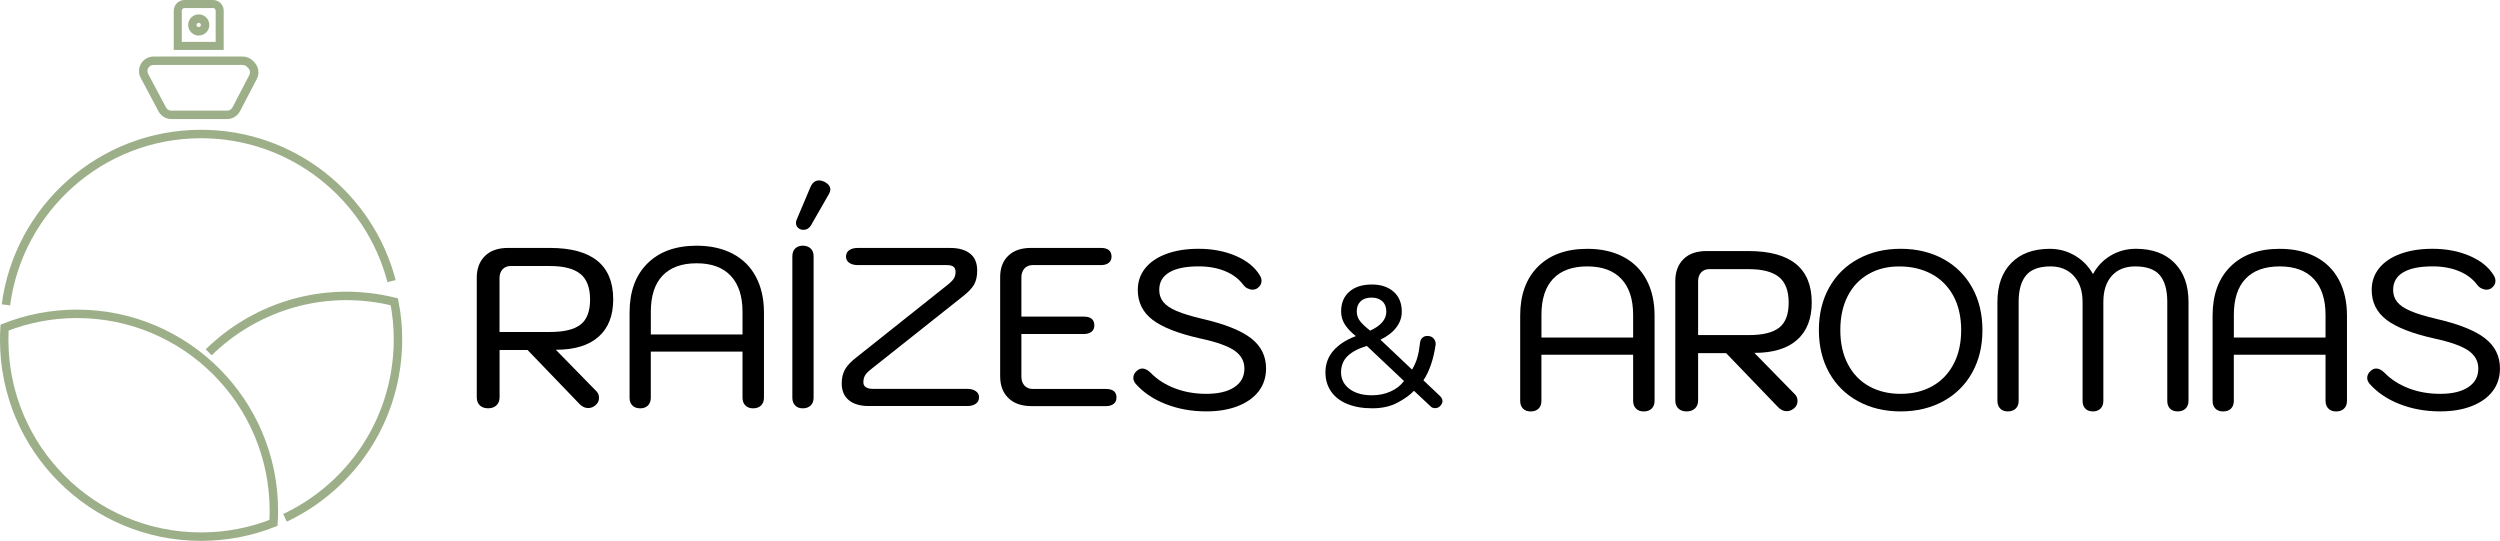
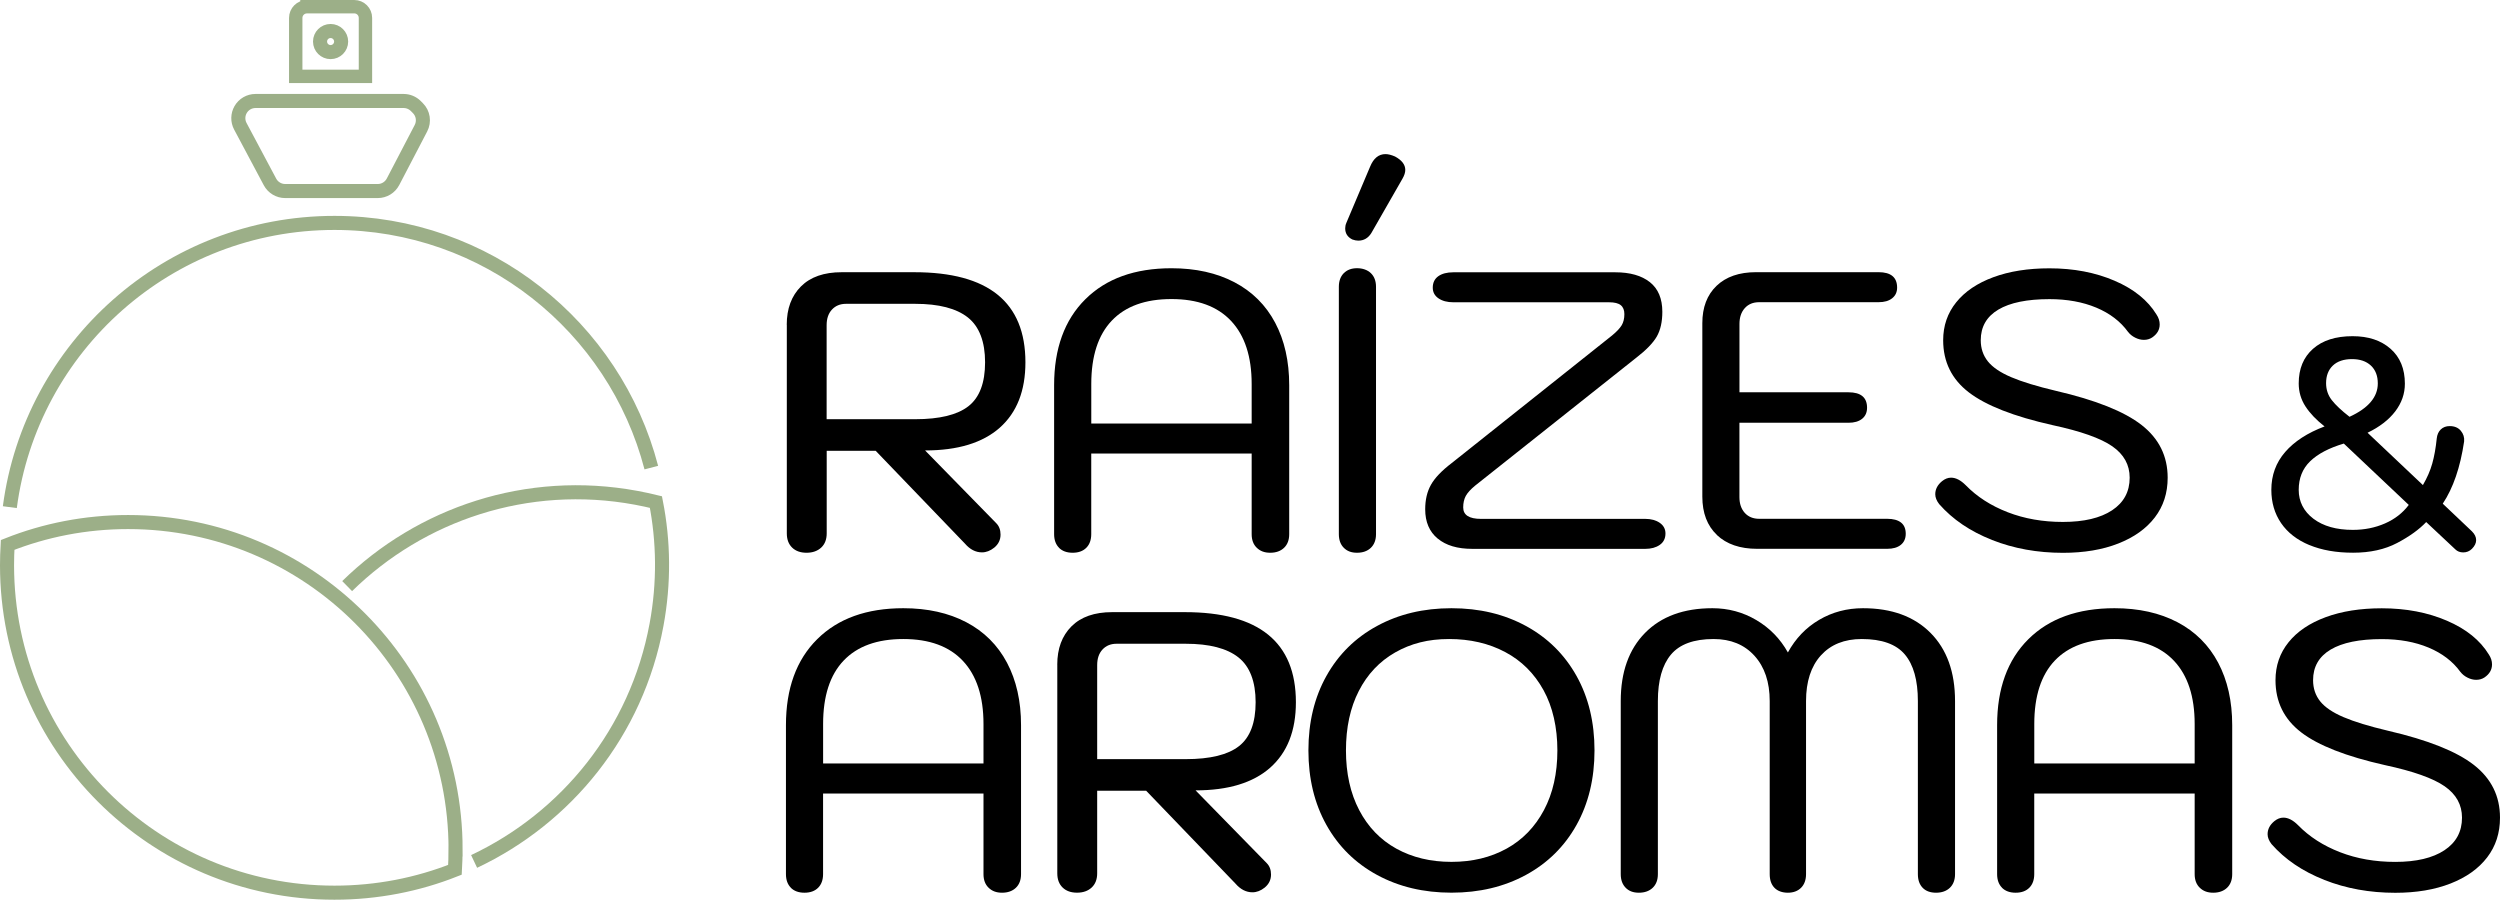
- <svg xmlns="http://www.w3.org/2000/svg" id="Camada_2" data-name="Camada 2" viewBox="0 0 802.17 173.54">
+ <svg xmlns="http://www.w3.org/2000/svg" id="Camada_2" data-name="Camada 2" viewBox="0 0 661.24 237.97">
  <defs>
    <style>
      .cls-1 {
-         stroke-width: 2.58px;
+         stroke-width: 3.54px;
      }

      .cls-1, .cls-2 {
        fill: none;
        stroke: #9caf88;
        stroke-miterlimit: 10;
      }

      .cls-2 {
-         stroke-width: 2.71px;
+         stroke-width: 3.72px;
      }
    </style>
  </defs>
-   <g id="Conteudo">
-     <g>
+   <g id="Camada_2-2" data-name="Camada 2">
+     <g id="Conteudo">
      <g>
-         <path class="cls-2" d="M1.9,97.82c4.08-30.94,30.56-54.82,62.62-54.82,29.37,0,54.05,20.05,61.12,47.2" />
-         <path class="cls-2" d="M87.87,163.86c0,1.31-.04,2.62-.12,3.92-7.19,2.85-15.04,4.41-23.24,4.41-34.88,0-63.16-28.28-63.16-63.16,0-1.31.04-2.62.12-3.92,7.19-2.85,15.03-4.41,23.24-4.41,34.88,0,63.16,28.28,63.16,63.16Z" />
-         <path class="cls-2" d="M66.96,113.05c14.19-13.91,34.71-20.92,55.73-17.04,1.29.24,2.57.52,3.83.83,1.5,7.59,1.61,15.59.12,23.65-3.84,20.78-17.44,37.28-35.19,45.66" />
-         <path class="cls-2" d="M55,36.85h17.86c1.24,0,2.37-.69,2.94-1.78l5.39-10.33c.67-1.29.43-2.86-.6-3.88l-.4-.4c-.62-.62-1.47-.97-2.35-.97h-28.56c-1.19,0-2.28.63-2.88,1.66h0c-.57.99-.59,2.21-.05,3.22l5.72,10.73c.58,1.08,1.7,1.76,2.93,1.76Z" />
-         <path class="cls-1" d="M59.21,1.29h9.12c1.19,0,2.16.97,2.16,2.16v11.28h-13.45V3.45c0-1.19.97-2.16,2.16-2.16Z" />
-         <circle class="cls-2" cx="63.77" cy="8.01" r="2.04" />
+         <g>
+           <path class="cls-2" d="M2.6,134.14c5.59-42.43,41.9-75.18,85.86-75.18,40.27,0,74.12,27.49,83.81,64.72" />
+           <path class="cls-2" d="M120.49,224.69c0,1.8-.06,3.59-.16,5.37-9.86,3.91-20.62,6.05-31.87,6.05C40.63,236.11,1.86,197.34,1.86,149.5c0-1.8.06-3.59.16-5.37,9.86-3.91,20.61-6.05,31.87-6.05,47.83,0,86.61,38.77,86.61,86.61h-.01Z" />
+           <path class="cls-2" d="M91.82,155.02c19.46-19.07,47.59-28.69,76.42-23.36,1.77.33,3.52.71,5.25,1.13,2.05,10.41,2.21,21.37.16,32.44-5.26,28.49-23.91,51.13-48.25,62.62" />
+           <path class="cls-2" d="M75.42,50.53h24.49c1.7,0,3.25-.94,4.04-2.45l7.39-14.17c.92-1.76.59-3.92-.82-5.32l-.55-.55c-.85-.85-2.01-1.33-3.22-1.33h-39.17c-1.63,0-3.13.87-3.94,2.28h0c-.78,1.36-.81,3.03-.07,4.41l7.84,14.72c.79,1.48,2.34,2.41,4.02,2.41h0Z" />
+           <path class="cls-1" d="M81.19,1.77h12.51c1.64,0,2.96,1.33,2.96,2.96v15.47h-18.44V4.74c0-1.64,1.33-2.96,2.96-2.96h.01Z" />
+           <circle class="cls-2" cx="87.44" cy="10.99" r="2.79" />
+         </g>
+         <g>
+           <path d="M208.09,85.9c0-4.25,1.25-7.63,3.76-10.14s6.1-3.76,10.77-3.76h19.23c19.58,0,29.37,7.94,29.37,23.83,0,7.53-2.27,13.29-6.79,17.3-4.53,4.01-11.11,6.01-19.75,6.01l18.81,19.23c.77.77,1.15,1.78,1.15,3.03,0,1.39-.56,2.54-1.67,3.45-1.05.84-2.13,1.25-3.24,1.25-1.67,0-3.17-.77-4.49-2.3l-23.62-24.56h-12.96v21.84c0,1.6-.49,2.86-1.46,3.76-.98.9-2.27,1.36-3.87,1.36s-2.87-.45-3.81-1.36-1.41-2.16-1.41-3.76v-55.18h-.02ZM242.05,110.88c6.48,0,11.18-1.15,14.11-3.45,2.93-2.3,4.39-6.17,4.39-11.6s-1.52-9.46-4.55-11.86-7.68-3.61-13.95-3.61h-18.29c-1.53,0-2.77.51-3.71,1.52-.94,1.01-1.41,2.39-1.41,4.13v24.87h23.41,0Z" />
+           <path d="M280.12,144.89c-.87-.87-1.31-2.07-1.31-3.61v-39.4c0-9.68,2.75-17.26,8.26-22.73,5.5-5.47,13.1-8.2,22.78-8.2,6.41,0,11.97,1.24,16.67,3.71s8.29,6.05,10.76,10.71c2.47,4.67,3.71,10.17,3.71,16.51v39.4c0,1.53-.45,2.74-1.36,3.61-.91.87-2.13,1.31-3.66,1.31s-2.65-.44-3.55-1.31c-.91-.87-1.36-2.07-1.36-3.61v-21.32h-42.43v21.32c0,1.53-.44,2.74-1.31,3.61s-2.07,1.31-3.61,1.31-2.74-.44-3.61-1.31h.02ZM331.06,112.02v-10.45c0-7.24-1.81-12.8-5.43-16.67-3.62-3.87-8.88-5.8-15.78-5.8s-12.16,1.9-15.78,5.7c-3.62,3.8-5.43,9.39-5.43,16.77v10.45h42.43-.01Z" />
+           <path d="M355.43,144.89c-.87-.87-1.31-2.07-1.31-3.61v-65.42c0-1.53.44-2.73,1.31-3.61.87-.87,2.04-1.31,3.5-1.31s2.75.44,3.66,1.31c.9.87,1.36,2.07,1.36,3.61v65.42c0,1.53-.46,2.74-1.36,3.61-.91.87-2.13,1.31-3.66,1.31s-2.63-.44-3.5-1.31ZM355.8,60.4c0-.49.1-.98.31-1.46l6.27-14.84c.91-2.23,2.26-3.34,4.08-3.34.69,0,1.53.21,2.51.63,1.81.98,2.72,2.16,2.72,3.55,0,.7-.25,1.46-.73,2.3l-8.26,14.42c-.83,1.32-1.98,1.99-3.45,1.99-.49,0-1.01-.11-1.57-.31-1.25-.63-1.88-1.6-1.88-2.93h0Z" />
+           <path d="M380.25,142.44c-2.19-1.81-3.29-4.39-3.29-7.73,0-2.51.5-4.67,1.52-6.48,1.01-1.81,2.84-3.73,5.49-5.75l42.43-33.76c1.18-.98,2.02-1.86,2.51-2.66.49-.8.73-1.79.73-2.98,0-1.04-.31-1.83-.94-2.35s-1.67-.78-3.13-.78h-41.18c-1.6,0-2.91-.35-3.92-1.04s-1.51-1.64-1.51-2.82c0-1.32.49-2.33,1.46-3.03.98-.69,2.3-1.04,3.97-1.04h42.85c3.9,0,6.95.87,9.15,2.61,2.19,1.74,3.29,4.35,3.29,7.84,0,2.65-.49,4.83-1.46,6.53-.98,1.71-2.82,3.61-5.54,5.7l-42.53,33.76c-1.19.98-2,1.88-2.46,2.72-.45.84-.68,1.85-.68,3.03,0,2.02,1.57,3.03,4.7,3.03h43.47c1.53,0,2.8.35,3.81,1.04,1.01.7,1.52,1.64,1.52,2.82,0,1.32-.51,2.33-1.52,3.03-1.01.7-2.28,1.04-3.81,1.04h-45.77c-3.9,0-6.95-.9-9.14-2.72h-.02Z" />
+           <path d="M454.13,141.5c-2.58-2.44-3.87-5.82-3.87-10.14v-45.88c0-4.18,1.25-7.47,3.76-9.88,2.51-2.4,5.99-3.61,10.45-3.61h32.4c3.27,0,4.91,1.36,4.91,4.08,0,1.19-.44,2.13-1.31,2.82-.87.7-2.07,1.04-3.61,1.04h-31.56c-1.6,0-2.87.52-3.81,1.57s-1.41,2.44-1.41,4.18v18.08h28.84c3.27,0,4.91,1.36,4.91,4.08,0,1.25-.44,2.23-1.31,2.93s-2.07,1.05-3.61,1.05h-28.84v19.65c0,1.74.47,3.13,1.41,4.18.94,1.04,2.21,1.57,3.81,1.57h33.86c1.6,0,2.82.33,3.66.99s1.25,1.65,1.25,2.98c0,1.25-.44,2.23-1.31,2.93s-2.07,1.04-3.61,1.04h-34.38c-4.53,0-8.08-1.22-10.66-3.66h.03Z" />
+           <path d="M526.86,142.8c-5.75-2.26-10.4-5.42-13.95-9.46-.7-.9-1.04-1.78-1.04-2.61,0-1.32.59-2.47,1.78-3.45.77-.63,1.57-.94,2.4-.94,1.25,0,2.54.66,3.87,1.99,2.99,3.07,6.71,5.45,11.13,7.16s9.28,2.56,14.58,2.56c5.57,0,9.91-1.03,13.01-3.08,3.1-2.05,4.65-4.93,4.65-8.62,0-3.41-1.53-6.18-4.6-8.31s-8.33-3.99-15.78-5.59c-10.24-2.3-17.63-5.19-22.16-8.67-4.53-3.48-6.79-8.08-6.79-13.79,0-3.83,1.15-7.18,3.45-10.03,2.3-2.86,5.57-5.07,9.82-6.64s9.2-2.35,14.84-2.35c6.41,0,12.16,1.1,17.24,3.29,5.09,2.19,8.78,5.17,11.08,8.94.56.83.84,1.71.84,2.61,0,1.4-.66,2.54-1.99,3.45-.63.42-1.36.63-2.19.63-.77,0-1.53-.19-2.3-.58-.77-.38-1.39-.89-1.88-1.51-2.02-2.79-4.83-4.93-8.41-6.43-3.59-1.5-7.72-2.25-12.38-2.25-5.92,0-10.44.93-13.53,2.77-3.1,1.85-4.65,4.55-4.65,8.1,0,2.16.63,4.02,1.88,5.59,1.26,1.57,3.31,2.96,6.17,4.18s6.79,2.42,11.81,3.61c10.52,2.44,18.08,5.45,22.68,9.04,4.6,3.59,6.9,8.24,6.9,13.95,0,4.04-1.13,7.54-3.4,10.5s-5.49,5.26-9.67,6.9-9.06,2.46-14.63,2.46c-6.76,0-13.01-1.13-18.76-3.4l-.02-.02Z" />
+           <path d="M610.82,144.17c-3.26-1.35-5.75-3.29-7.48-5.81-1.72-2.52-2.58-5.45-2.58-8.79,0-3.87,1.22-7.21,3.66-10.02,2.44-2.81,5.91-5.06,10.42-6.76-2.17-1.7-3.86-3.46-5.05-5.29s-1.79-3.86-1.79-6.09c0-3.87,1.26-6.92,3.78-9.15s6.01-3.34,10.46-3.34c4.19,0,7.54,1.11,10.06,3.34,2.52,2.23,3.78,5.3,3.78,9.23,0,2.65-.85,5.09-2.55,7.32s-4.14,4.11-7.32,5.65l14.64,13.84c1.11-1.91,1.94-3.8,2.47-5.69.53-1.88.93-4.1,1.19-6.64.11-1.01.46-1.8,1.07-2.39.61-.58,1.39-.88,2.35-.88,1.27,0,2.25.41,2.94,1.23s.98,1.76.88,2.82c-1.01,6.84-2.89,12.33-5.65,16.47l7.72,7.32c.74.74,1.11,1.51,1.11,2.31s-.37,1.56-1.11,2.31c-.64.64-1.41.95-2.31.95-.85,0-1.54-.27-2.07-.79l-7.72-7.24c-1.86,1.96-4.41,3.81-7.68,5.53-3.26,1.72-7.15,2.58-11.65,2.58s-8.31-.68-11.57-2.03h0ZM630.83,138.44c2.6-1.14,4.69-2.77,6.28-4.89l-17.18-16.23c-3.92,1.17-6.89,2.73-8.91,4.69-2.02,1.96-3.02,4.48-3.02,7.56s1.3,5.67,3.9,7.64c2.6,1.96,6.07,2.94,10.42,2.94,3.07,0,5.91-.57,8.51-1.71h0ZM628.92,101.42c0-2.01-.61-3.59-1.83-4.73-1.22-1.14-2.89-1.71-5.01-1.71s-3.86.57-5.05,1.71-1.79,2.69-1.79,4.65c0,1.7.5,3.2,1.51,4.49,1.01,1.3,2.57,2.77,4.69,4.41,4.98-2.28,7.48-5.22,7.48-8.83h0Z" />
+           <path d="M209.19,234.81c-.87-.87-1.31-2.07-1.31-3.61v-39.4c0-9.68,2.75-17.26,8.26-22.73,5.5-5.47,13.1-8.2,22.78-8.2,6.41,0,11.97,1.24,16.67,3.71,4.7,2.47,8.29,6.05,10.76,10.71,2.47,4.67,3.71,10.17,3.71,16.51v39.4c0,1.53-.45,2.74-1.36,3.61-.91.87-2.13,1.31-3.66,1.31s-2.65-.44-3.55-1.31c-.91-.87-1.36-2.07-1.36-3.61v-21.32h-42.43v21.32c0,1.53-.44,2.74-1.31,3.61s-2.07,1.31-3.61,1.31-2.74-.44-3.61-1.31h.02ZM260.13,201.94v-10.45c0-7.24-1.81-12.8-5.43-16.67s-8.88-5.8-15.78-5.8-12.16,1.9-15.78,5.7-5.43,9.39-5.43,16.77v10.45h42.43-.01Z" />
+           <path d="M279.64,175.81c0-4.25,1.25-7.63,3.76-10.14s6.1-3.76,10.76-3.76h19.23c19.58,0,29.37,7.94,29.37,23.83,0,7.53-2.27,13.29-6.79,17.3-4.53,4.01-11.11,6.01-19.75,6.01l18.81,19.23c.77.77,1.15,1.78,1.15,3.03,0,1.39-.56,2.54-1.67,3.45-1.05.84-2.13,1.25-3.24,1.25-1.67,0-3.17-.77-4.49-2.3l-23.62-24.56h-12.96v21.84c0,1.6-.49,2.86-1.46,3.76s-2.26,1.36-3.87,1.36-2.87-.45-3.81-1.36-1.41-2.16-1.41-3.76v-55.18h-.01ZM313.61,200.79c6.48,0,11.18-1.15,14.11-3.45s4.39-6.17,4.39-11.6-1.52-9.46-4.55-11.86-7.68-3.61-13.95-3.61h-18.29c-1.53,0-2.77.51-3.71,1.52-.94,1.01-1.41,2.39-1.41,4.13v24.87h23.41Z" />
+           <path d="M364.21,231.41c-5.75-3.13-10.21-7.54-13.38-13.22-3.17-5.68-4.76-12.24-4.76-19.7s1.58-14.02,4.76-19.7c3.17-5.68,7.63-10.09,13.38-13.22s12.31-4.7,19.7-4.7,13.95,1.57,19.7,4.7,10.2,7.54,13.38,13.22c3.17,5.68,4.75,12.25,4.75,19.7s-1.59,14.02-4.75,19.7c-3.17,5.68-7.63,10.09-13.38,13.22s-12.32,4.7-19.7,4.7-13.95-1.57-19.7-4.7ZM398.49,224.46c4.21-2.33,7.51-5.73,9.88-10.19s3.55-9.72,3.55-15.78-1.22-11.51-3.66-15.94c-2.44-4.42-5.82-7.79-10.14-10.08-4.32-2.3-9.27-3.45-14.84-3.45s-10.12,1.19-14.27,3.55c-4.15,2.37-7.35,5.77-9.61,10.19-2.27,4.42-3.4,9.67-3.4,15.73s1.17,11.32,3.5,15.78,5.61,7.86,9.82,10.19c4.22,2.33,9.07,3.5,14.58,3.5s10.36-1.17,14.58-3.5h.01Z" />
+           <path d="M429.99,234.81c-.87-.87-1.31-2.07-1.31-3.61v-45.77c0-7.66,2.14-13.67,6.43-18.03,4.28-4.35,10.22-6.53,17.82-6.53,4.18,0,8.05,1.04,11.6,3.13,3.55,2.09,6.34,4.95,8.36,8.57,2.02-3.69,4.77-6.57,8.26-8.62,3.48-2.05,7.35-3.08,11.6-3.08,7.59,0,13.55,2.18,17.87,6.53s6.48,10.36,6.48,18.03v45.77c0,1.53-.46,2.74-1.36,3.61-.91.87-2.13,1.31-3.66,1.31s-2.72-.44-3.55-1.31c-.84-.87-1.26-2.07-1.26-3.61v-45.77c0-5.5-1.15-9.61-3.45-12.33-2.3-2.72-6.1-4.08-11.39-4.08-4.6,0-8.2,1.45-10.82,4.34-2.61,2.89-3.92,6.92-3.92,12.07v45.77c0,1.53-.44,2.74-1.31,3.61s-2.04,1.31-3.5,1.31-2.72-.44-3.55-1.31c-.84-.87-1.25-2.07-1.25-3.61v-45.77c0-5.02-1.34-9-4.02-11.97-2.68-2.96-6.29-4.44-10.82-4.44-5.23,0-8.99,1.38-11.29,4.13-2.3,2.75-3.45,6.85-3.45,12.28v45.77c0,1.53-.45,2.74-1.36,3.61-.91.87-2.13,1.31-3.66,1.31s-2.63-.44-3.5-1.31h.01Z" />
+           <path d="M529.54,234.81c-.87-.87-1.31-2.07-1.31-3.61v-39.4c0-9.68,2.75-17.26,8.26-22.73,5.5-5.47,13.1-8.2,22.78-8.2,6.41,0,11.97,1.24,16.67,3.71s8.29,6.05,10.76,10.71c2.47,4.67,3.71,10.17,3.71,16.51v39.4c0,1.53-.45,2.74-1.36,3.61s-2.13,1.31-3.66,1.31-2.65-.44-3.55-1.31c-.91-.87-1.36-2.07-1.36-3.61v-21.32h-42.43v21.32c0,1.53-.44,2.74-1.31,3.61s-2.07,1.31-3.61,1.31-2.74-.44-3.61-1.31h.02ZM580.48,201.94v-10.45c0-7.24-1.81-12.8-5.43-16.67s-8.88-5.8-15.78-5.8-12.16,1.9-15.78,5.7c-3.62,3.8-5.43,9.39-5.43,16.77v10.45h42.43,0Z" />
+           <path d="M614.76,232.72c-5.75-2.26-10.4-5.42-13.95-9.46-.7-.9-1.04-1.78-1.04-2.61,0-1.32.59-2.47,1.78-3.45.77-.63,1.57-.94,2.4-.94,1.25,0,2.54.66,3.87,1.99,2.99,3.07,6.71,5.45,11.13,7.16s9.28,2.56,14.58,2.56c5.57,0,9.91-1.03,13.01-3.08,3.1-2.05,4.65-4.93,4.65-8.62,0-3.41-1.53-6.18-4.6-8.31-3.07-2.13-8.33-3.99-15.78-5.59-10.24-2.3-17.63-5.19-22.16-8.67-4.53-3.48-6.79-8.08-6.79-13.79,0-3.83,1.15-7.18,3.45-10.03,2.3-2.86,5.57-5.07,9.82-6.64,4.25-1.57,9.2-2.35,14.84-2.35,6.41,0,12.16,1.1,17.24,3.29,5.09,2.19,8.78,5.17,11.08,8.94.56.83.84,1.71.84,2.61,0,1.4-.66,2.54-1.99,3.45-.63.42-1.36.63-2.19.63-.77,0-1.53-.19-2.3-.58-.77-.38-1.39-.89-1.88-1.51-2.02-2.79-4.83-4.93-8.41-6.43-3.59-1.5-7.72-2.25-12.38-2.25-5.92,0-10.44.93-13.53,2.77-3.1,1.85-4.65,4.55-4.65,8.1,0,2.16.63,4.02,1.88,5.59,1.26,1.57,3.31,2.96,6.17,4.18,2.86,1.22,6.79,2.42,11.81,3.61,10.52,2.44,18.08,5.45,22.68,9.04s6.9,8.24,6.9,13.95c0,4.04-1.13,7.54-3.4,10.5s-5.49,5.26-9.67,6.9-9.06,2.46-14.63,2.46c-6.76,0-13.01-1.13-18.76-3.4l-.02-.02Z" />
+         </g>
      </g>
-       <path d="M152.97,89.19c0-2.95.87-5.29,2.61-7.03,1.74-1.74,4.23-2.61,7.47-2.61h13.34c13.58,0,20.37,5.51,20.37,16.52,0,5.22-1.57,9.22-4.71,11.99-3.14,2.78-7.71,4.17-13.7,4.17l13.05,13.34c.53.53.8,1.23.8,2.1,0,.97-.39,1.76-1.16,2.39-.73.58-1.47.87-2.25.87-1.16,0-2.2-.53-3.12-1.59l-16.38-17.03h-8.99v15.15c0,1.11-.34,1.98-1.01,2.61-.68.63-1.57.94-2.68.94s-1.99-.31-2.65-.94-.98-1.5-.98-2.61v-38.27ZM176.52,106.52c4.49,0,7.76-.8,9.78-2.39,2.03-1.59,3.04-4.28,3.04-8.04s-1.05-6.56-3.15-8.23c-2.1-1.67-5.33-2.5-9.68-2.5h-12.68c-1.06,0-1.92.35-2.57,1.05-.65.7-.98,1.66-.98,2.86v17.25h16.23Z" />
-       <path d="M202.92,130.11c-.61-.6-.91-1.44-.91-2.5v-27.32c0-6.72,1.91-11.97,5.73-15.76,3.82-3.79,9.08-5.69,15.8-5.69,4.44,0,8.3.86,11.56,2.57,3.26,1.72,5.75,4.19,7.46,7.43,1.72,3.24,2.57,7.06,2.57,11.45v27.32c0,1.06-.31,1.9-.94,2.5-.63.6-1.47.91-2.54.91s-1.84-.3-2.46-.91c-.63-.6-.94-1.44-.94-2.5v-14.79h-29.43v14.79c0,1.06-.3,1.9-.91,2.5-.6.6-1.44.91-2.5.91s-1.9-.3-2.5-.91ZM238.25,107.31v-7.25c0-5.02-1.26-8.88-3.77-11.56-2.51-2.68-6.16-4.02-10.94-4.02s-8.43,1.32-10.94,3.95c-2.51,2.63-3.77,6.51-3.77,11.63v7.25h29.43Z" />
-       <path d="M255.15,130.11c-.6-.6-.91-1.44-.91-2.5v-45.37c0-1.06.3-1.9.91-2.5.6-.6,1.41-.91,2.43-.91s1.91.3,2.54.91c.63.61.94,1.44.94,2.5v45.37c0,1.06-.32,1.9-.94,2.5-.63.6-1.47.91-2.54.91s-1.82-.3-2.43-.91ZM255.4,71.51c0-.34.07-.68.22-1.01l4.35-10.29c.63-1.55,1.57-2.32,2.83-2.32.48,0,1.06.14,1.74.43,1.26.68,1.88,1.5,1.88,2.46,0,.48-.17,1.01-.51,1.59l-5.73,10c-.58.92-1.38,1.38-2.39,1.38-.34,0-.7-.07-1.09-.22-.87-.43-1.3-1.11-1.3-2.03Z" />
-       <path d="M272.36,128.4c-1.52-1.26-2.28-3.04-2.28-5.36,0-1.74.35-3.24,1.05-4.49.7-1.26,1.97-2.58,3.8-3.99l29.43-23.41c.82-.68,1.4-1.29,1.74-1.85.34-.56.51-1.24.51-2.07,0-.72-.22-1.27-.65-1.63s-1.16-.54-2.17-.54h-28.56c-1.11,0-2.02-.24-2.72-.72s-1.05-1.14-1.05-1.96c0-.92.34-1.62,1.01-2.1.68-.48,1.59-.72,2.75-.72h29.71c2.71,0,4.82.61,6.34,1.81,1.52,1.21,2.28,3.02,2.28,5.44,0,1.84-.34,3.35-1.01,4.53-.68,1.19-1.96,2.5-3.84,3.95l-29.5,23.41c-.82.68-1.39,1.3-1.7,1.88-.31.58-.47,1.28-.47,2.1,0,1.4,1.09,2.1,3.26,2.1h30.15c1.06,0,1.95.24,2.65.72.7.48,1.05,1.14,1.05,1.96,0,.92-.35,1.62-1.05,2.1s-1.58.72-2.65.72h-31.74c-2.71,0-4.82-.63-6.34-1.88Z" />
-       <path d="M323.6,127.75c-1.79-1.69-2.68-4.03-2.68-7.03v-31.82c0-2.9.87-5.18,2.61-6.85s4.15-2.5,7.25-2.5h22.47c2.27,0,3.41.94,3.41,2.83,0,.82-.3,1.47-.91,1.96-.61.48-1.44.72-2.5.72h-21.89c-1.11,0-1.99.36-2.65,1.09-.65.73-.98,1.69-.98,2.9v12.54h20c2.27,0,3.41.94,3.41,2.83,0,.87-.3,1.55-.91,2.03-.61.48-1.44.73-2.5.73h-20v13.63c0,1.21.33,2.17.98,2.9.65.72,1.53,1.09,2.65,1.09h23.48c1.11,0,1.96.23,2.54.69.58.46.87,1.15.87,2.07,0,.87-.3,1.55-.91,2.03s-1.44.72-2.5.72h-23.85c-3.14,0-5.61-.84-7.39-2.54Z" />
-       <path d="M374.04,129.66c-3.99-1.57-7.21-3.76-9.68-6.56-.48-.63-.72-1.23-.72-1.81,0-.92.41-1.72,1.23-2.39.53-.43,1.09-.65,1.67-.65.87,0,1.76.46,2.68,1.38,2.08,2.13,4.65,3.78,7.72,4.96,3.07,1.18,6.44,1.78,10.11,1.78,3.86,0,6.87-.71,9.02-2.14,2.15-1.42,3.22-3.42,3.22-5.98,0-2.37-1.06-4.29-3.19-5.76s-5.77-2.77-10.94-3.88c-7.1-1.59-12.23-3.6-15.37-6.02-3.14-2.42-4.71-5.6-4.71-9.57,0-2.66.8-4.98,2.39-6.96,1.59-1.98,3.87-3.52,6.81-4.6,2.95-1.09,6.38-1.63,10.29-1.63,4.45,0,8.43.76,11.96,2.28,3.53,1.52,6.09,3.59,7.68,6.2.39.58.58,1.18.58,1.81,0,.97-.46,1.76-1.38,2.39-.43.29-.94.43-1.52.43-.53,0-1.06-.13-1.59-.4-.53-.26-.97-.62-1.3-1.05-1.4-1.93-3.35-3.42-5.83-4.46-2.49-1.04-5.35-1.56-8.59-1.56-4.11,0-7.24.64-9.39,1.92-2.15,1.28-3.23,3.15-3.23,5.62,0,1.5.43,2.79,1.3,3.88.87,1.09,2.3,2.05,4.28,2.9,1.98.85,4.71,1.68,8.19,2.5,7.3,1.69,12.54,3.78,15.73,6.27,3.19,2.49,4.78,5.71,4.78,9.68,0,2.8-.79,5.23-2.35,7.28-1.57,2.05-3.81,3.65-6.7,4.78-2.9,1.14-6.28,1.7-10.15,1.7-4.69,0-9.02-.78-13.01-2.35Z" />
-       <path d="M432.27,129.61c-2.26-.94-3.99-2.28-5.19-4.03-1.19-1.75-1.79-3.78-1.79-6.1,0-2.68.85-5,2.54-6.95,1.69-1.95,4.1-3.51,7.23-4.69-1.51-1.18-2.68-2.4-3.5-3.67s-1.24-2.68-1.24-4.22c0-2.68.87-4.8,2.62-6.34,1.75-1.54,4.16-2.32,7.25-2.32,2.91,0,5.23.77,6.98,2.32,1.75,1.54,2.62,3.68,2.62,6.4,0,1.84-.59,3.53-1.77,5.07-1.18,1.54-2.87,2.85-5.08,3.92l10.15,9.6c.77-1.32,1.34-2.64,1.71-3.94.37-1.3.64-2.84.83-4.61.07-.7.32-1.25.74-1.65.42-.4.97-.61,1.63-.61.88,0,1.56.29,2.04.86.48.57.68,1.22.61,1.96-.7,4.74-2.01,8.55-3.92,11.42l5.35,5.07c.51.52.77,1.05.77,1.6s-.26,1.09-.77,1.6c-.44.44-.97.66-1.6.66-.59,0-1.07-.18-1.43-.55l-5.35-5.02c-1.29,1.36-3.06,2.64-5.32,3.83-2.26,1.2-4.96,1.79-8.08,1.79s-5.76-.47-8.03-1.41ZM446.14,125.64c1.8-.79,3.26-1.92,4.36-3.39l-11.92-11.25c-2.72.81-4.78,1.89-6.18,3.25-1.4,1.36-2.1,3.11-2.1,5.24s.9,3.94,2.7,5.3c1.8,1.36,4.21,2.04,7.23,2.04,2.13,0,4.1-.39,5.9-1.19ZM444.82,99.96c0-1.4-.42-2.49-1.27-3.28-.85-.79-2-1.19-3.47-1.19s-2.68.4-3.5,1.19c-.83.79-1.24,1.87-1.24,3.23,0,1.18.35,2.22,1.05,3.12.7.9,1.78,1.92,3.25,3.06,3.46-1.58,5.19-3.62,5.19-6.12Z" />
-       <path d="M488.69,131.11c-.61-.6-.91-1.44-.91-2.5v-27.32c0-6.72,1.91-11.97,5.73-15.76,3.82-3.79,9.08-5.69,15.8-5.69,4.45,0,8.3.86,11.56,2.57,3.26,1.72,5.75,4.19,7.46,7.43,1.72,3.24,2.57,7.06,2.57,11.45v27.32c0,1.06-.31,1.9-.94,2.5-.63.6-1.47.91-2.54.91s-1.84-.3-2.46-.91c-.63-.6-.94-1.44-.94-2.5v-14.79h-29.43v14.79c0,1.06-.3,1.9-.91,2.5-.61.6-1.44.91-2.5.91s-1.9-.3-2.5-.91ZM524.02,108.31v-7.25c0-5.02-1.26-8.88-3.77-11.56-2.51-2.68-6.16-4.02-10.94-4.02s-8.43,1.32-10.94,3.95c-2.51,2.63-3.77,6.51-3.77,11.63v7.25h29.43Z" />
-       <path d="M537.55,90.19c0-2.95.87-5.29,2.61-7.03,1.74-1.74,4.23-2.61,7.46-2.61h13.34c13.58,0,20.37,5.51,20.37,16.52,0,5.22-1.57,9.22-4.71,11.99-3.14,2.78-7.71,4.17-13.7,4.17l13.05,13.34c.53.53.8,1.23.8,2.1,0,.97-.39,1.76-1.16,2.39-.73.58-1.47.87-2.25.87-1.16,0-2.2-.53-3.12-1.59l-16.38-17.03h-8.99v15.15c0,1.11-.34,1.98-1.01,2.61s-1.57.94-2.68.94-1.99-.31-2.65-.94-.98-1.5-.98-2.61v-38.27ZM561.11,107.52c4.49,0,7.76-.8,9.78-2.39,2.03-1.59,3.04-4.28,3.04-8.04s-1.05-6.56-3.15-8.23-5.33-2.5-9.68-2.5h-12.68c-1.06,0-1.92.35-2.57,1.05-.65.7-.98,1.66-.98,2.86v17.25h16.24Z" />
-       <path d="M596.2,128.75c-3.99-2.17-7.08-5.23-9.28-9.17-2.2-3.94-3.3-8.49-3.3-13.66s1.1-9.72,3.3-13.66c2.2-3.94,5.29-6.99,9.28-9.17,3.99-2.17,8.54-3.26,13.66-3.26s9.68,1.09,13.66,3.26c3.99,2.17,7.08,5.23,9.28,9.17,2.2,3.94,3.3,8.49,3.3,13.66s-1.1,9.72-3.3,13.66c-2.2,3.94-5.29,6.99-9.28,9.17-3.99,2.17-8.54,3.26-13.66,3.26s-9.68-1.09-13.66-3.26ZM619.97,123.93c2.92-1.62,5.21-3.97,6.85-7.07,1.64-3.09,2.46-6.74,2.46-10.94s-.85-7.98-2.54-11.05c-1.69-3.07-4.03-5.4-7.03-6.99-3-1.59-6.43-2.39-10.29-2.39s-7.02.82-9.89,2.46c-2.88,1.64-5.1,4-6.67,7.07-1.57,3.07-2.36,6.7-2.36,10.91s.81,7.85,2.43,10.94c1.62,3.09,3.89,5.45,6.81,7.07,2.92,1.62,6.29,2.43,10.11,2.43s7.19-.81,10.11-2.43Z" />
-       <path d="M641.82,131.11c-.6-.6-.91-1.44-.91-2.5v-31.74c0-5.31,1.49-9.48,4.46-12.5s7.09-4.53,12.36-4.53c2.9,0,5.58.72,8.04,2.17,2.46,1.45,4.4,3.43,5.8,5.94,1.4-2.56,3.31-4.55,5.73-5.98,2.42-1.42,5.1-2.14,8.04-2.14,5.27,0,9.4,1.51,12.39,4.53,3,3.02,4.49,7.19,4.49,12.5v31.74c0,1.06-.32,1.9-.94,2.5-.63.6-1.47.91-2.54.91s-1.88-.3-2.46-.91c-.58-.6-.87-1.44-.87-2.5v-31.74c0-3.82-.8-6.67-2.39-8.55-1.59-1.88-4.23-2.83-7.9-2.83-3.19,0-5.69,1-7.5,3.01-1.81,2.01-2.72,4.8-2.72,8.37v31.74c0,1.06-.3,1.9-.91,2.5-.61.6-1.41.91-2.43.91-1.06,0-1.88-.3-2.46-.91-.58-.6-.87-1.44-.87-2.5v-31.74c0-3.48-.93-6.24-2.79-8.3-1.86-2.05-4.36-3.08-7.5-3.08-3.62,0-6.23.96-7.83,2.86-1.59,1.91-2.39,4.75-2.39,8.52v31.74c0,1.06-.31,1.9-.94,2.5-.63.6-1.47.91-2.54.91s-1.82-.3-2.43-.91Z" />
-       <path d="M710.86,131.11c-.61-.6-.91-1.44-.91-2.5v-27.32c0-6.72,1.91-11.97,5.73-15.76,3.82-3.79,9.08-5.69,15.8-5.69,4.44,0,8.3.86,11.56,2.57,3.26,1.72,5.75,4.19,7.46,7.43,1.72,3.24,2.57,7.06,2.57,11.45v27.32c0,1.06-.31,1.9-.94,2.5-.63.6-1.47.91-2.54.91s-1.84-.3-2.46-.91c-.63-.6-.94-1.44-.94-2.5v-14.79h-29.43v14.79c0,1.06-.3,1.9-.91,2.5-.6.6-1.44.91-2.5.91s-1.9-.3-2.5-.91ZM746.19,108.31v-7.25c0-5.02-1.26-8.88-3.77-11.56-2.51-2.68-6.16-4.02-10.94-4.02s-8.43,1.32-10.94,3.95c-2.51,2.63-3.77,6.51-3.77,11.63v7.25h29.43Z" />
-       <path d="M769.96,129.66c-3.99-1.57-7.21-3.76-9.68-6.56-.48-.63-.72-1.23-.72-1.81,0-.92.41-1.72,1.23-2.39.53-.43,1.09-.65,1.67-.65.87,0,1.76.46,2.68,1.38,2.08,2.13,4.65,3.78,7.72,4.96,3.07,1.18,6.44,1.78,10.11,1.78,3.86,0,6.87-.71,9.02-2.14,2.15-1.42,3.22-3.42,3.22-5.98,0-2.37-1.06-4.29-3.19-5.76-2.13-1.47-5.77-2.77-10.94-3.88-7.1-1.59-12.23-3.6-15.37-6.02-3.14-2.42-4.71-5.6-4.71-9.57,0-2.66.8-4.98,2.39-6.96,1.59-1.98,3.87-3.52,6.81-4.6,2.95-1.09,6.38-1.63,10.29-1.63,4.45,0,8.43.76,11.96,2.28,3.53,1.52,6.09,3.59,7.68,6.2.39.58.58,1.18.58,1.81,0,.97-.46,1.76-1.38,2.39-.43.29-.94.43-1.52.43-.53,0-1.06-.13-1.59-.4-.53-.26-.97-.62-1.3-1.05-1.4-1.93-3.35-3.42-5.83-4.46-2.49-1.04-5.35-1.56-8.59-1.56-4.11,0-7.24.64-9.39,1.92-2.15,1.28-3.23,3.15-3.23,5.62,0,1.5.43,2.79,1.3,3.88.87,1.09,2.3,2.05,4.28,2.9,1.98.85,4.71,1.68,8.19,2.5,7.3,1.69,12.54,3.78,15.73,6.27,3.19,2.49,4.78,5.71,4.78,9.68,0,2.8-.79,5.23-2.35,7.28-1.57,2.05-3.81,3.65-6.7,4.78-2.9,1.14-6.28,1.7-10.15,1.7-4.69,0-9.02-.78-13.01-2.35Z" />
    </g>
  </g>
</svg>
